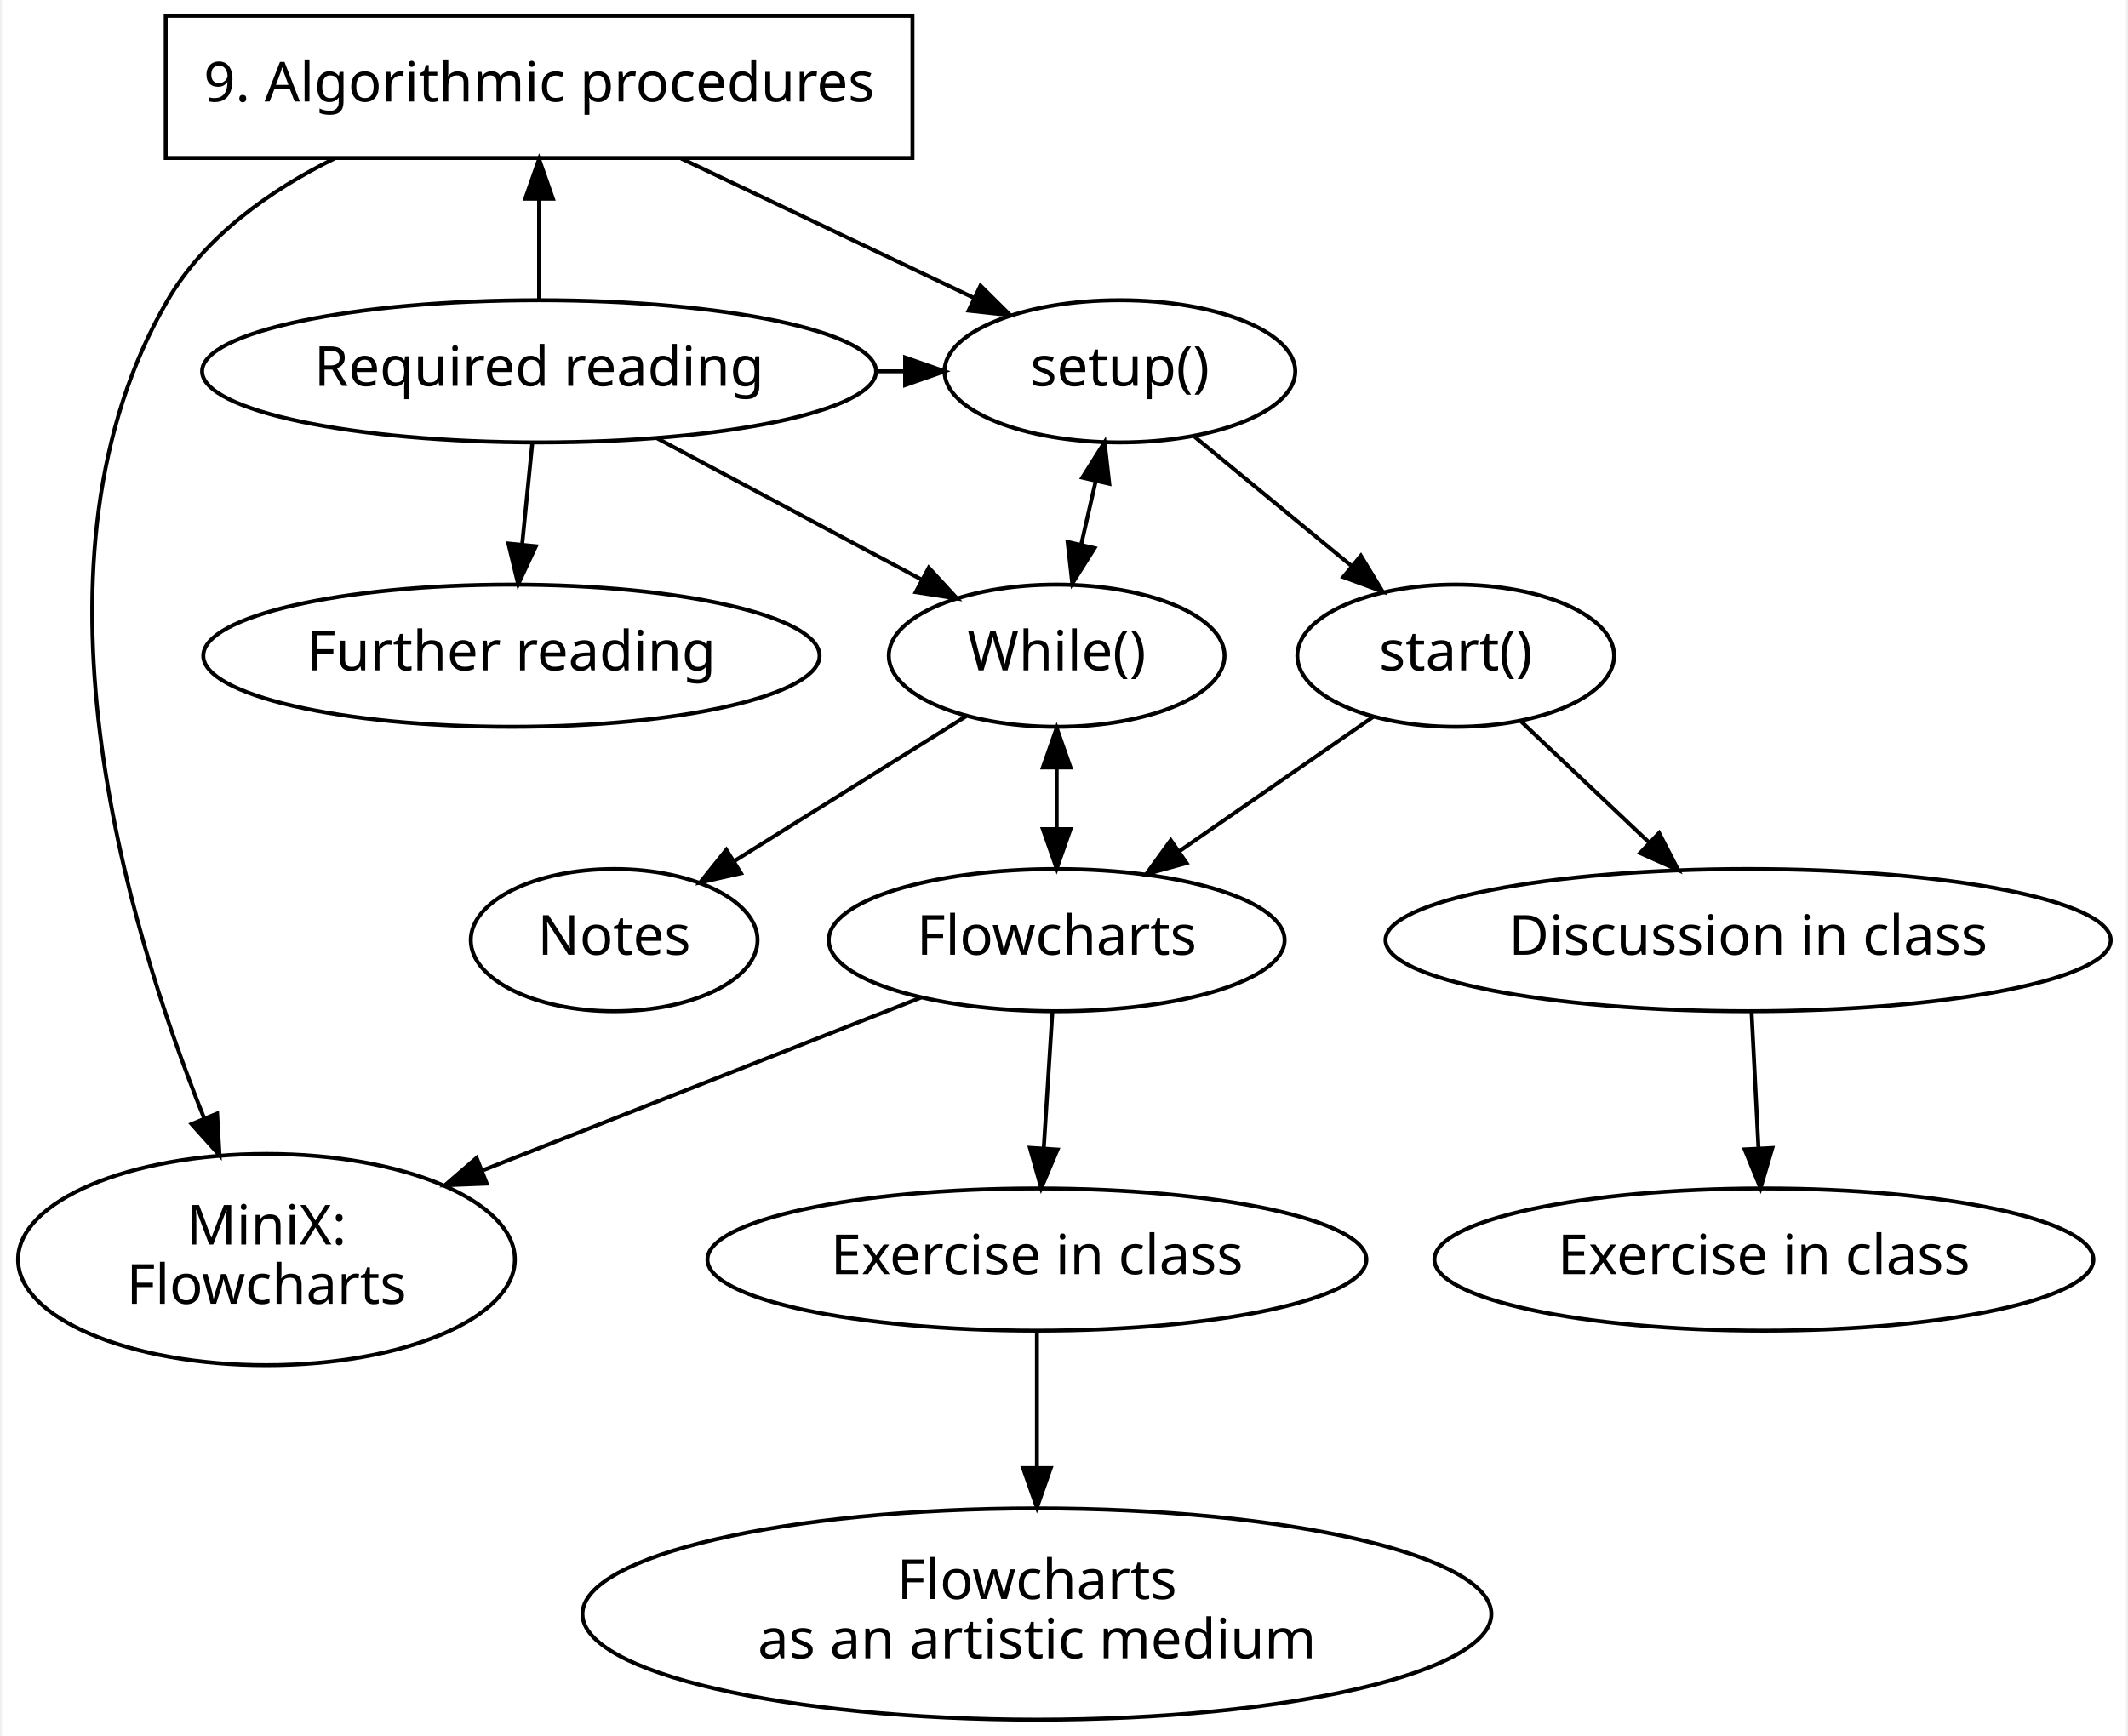
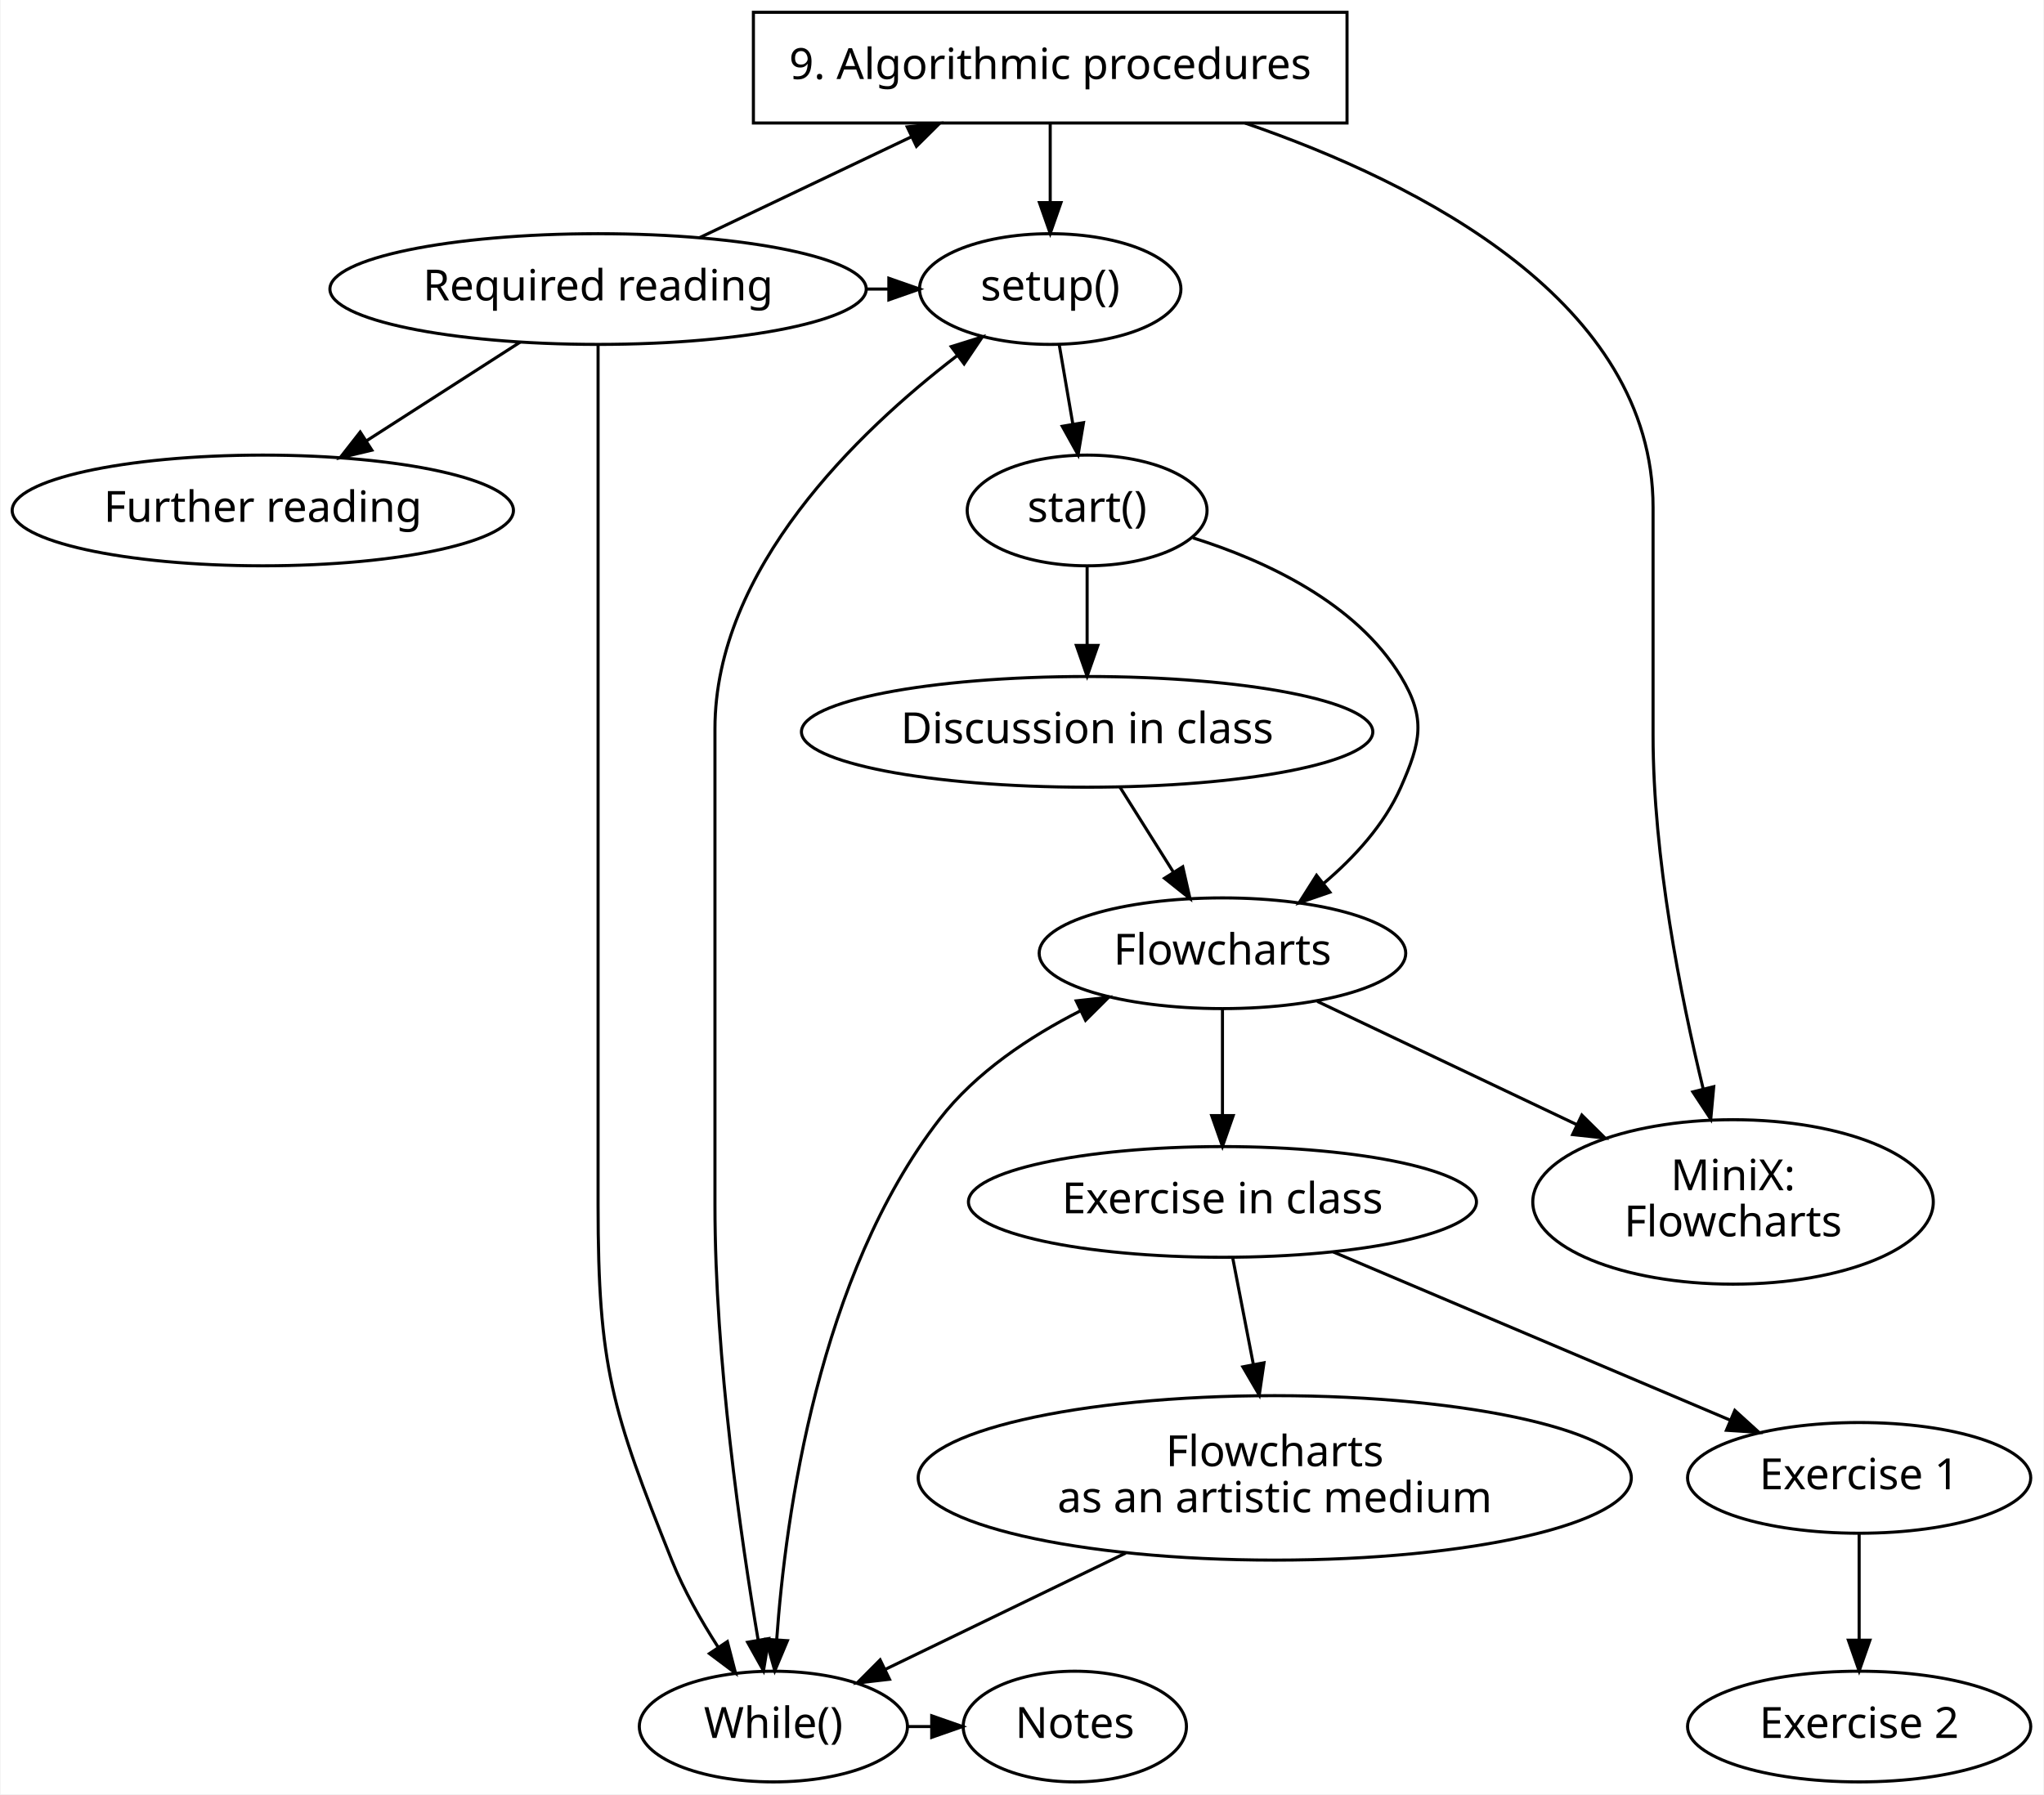
- <svg xmlns="http://www.w3.org/2000/svg" width="538pt" height="439pt" viewBox="0.00 0.00 537.57 439.48">
-   <g id="graph0" class="graph" transform="scale(1 1) rotate(0) translate(4 435.48)">
-     <polygon fill="white" stroke="transparent" points="-4,4 -4,-435.48 533.57,-435.48 533.57,4 -4,4" />
+ <svg xmlns="http://www.w3.org/2000/svg" width="664pt" height="583pt" viewBox="0.00 0.00 664.14 583.48">
+   <g id="graph0" class="graph" transform="scale(1 1) rotate(0) translate(4 579.48)">
+     <polygon fill="white" stroke="none" points="-4,4 -4,-579.48 660.138,-579.48 660.138,4 -4,4" />
    <g id="node1" class="node">
-       <polygon fill="none" stroke="black" points="226.43,-431.48 37.43,-431.48 37.43,-395.48 226.43,-395.48 226.43,-431.48" />
-       <text text-anchor="middle" x="131.93" y="-409.78" font-family="Hershey-Noailles-help-me" font-size="14.00">9. Algorithmic procedures</text>
+       <polygon fill="none" stroke="black" points="433.743,-575.48 240.743,-575.48 240.743,-539.48 433.743,-539.48 433.743,-575.48" />
+       <text text-anchor="middle" x="337.243" y="-553.78" font-family="Hershey-Noailles-help-me" font-size="14.00">9. Algorithmic procedures</text>
    </g>
    <g id="node2" class="node">
-       <ellipse fill="none" stroke="black" cx="278.93" cy="-341.48" rx="44.39" ry="18" />
-       <text text-anchor="middle" x="278.93" y="-337.78" font-family="Hershey-Noailles-help-me" font-size="14.00">setup()</text>
+       <ellipse fill="none" stroke="black" cx="337.243" cy="-485.48" rx="42.494" ry="18" />
+       <text text-anchor="middle" x="337.243" y="-481.78" font-family="Hershey-Noailles-help-me" font-size="14.00">setup()</text>
    </g>
    <g id="edge1" class="edge">
-       <path fill="none" stroke="black" d="M167.89,-395.36C190.35,-384.66 219.21,-370.92 241.87,-360.13" />
-       <polygon fill="black" stroke="black" points="243.65,-363.16 251.17,-355.7 240.64,-356.84 243.65,-363.16" />
+       <path fill="none" stroke="black" d="M337.243,-539.177C337.243,-531.463 337.243,-522.193 337.243,-513.593" />
+       <polygon fill="black" stroke="black" points="340.743,-513.585 337.243,-503.585 333.743,-513.585 340.743,-513.585" />
+     </g>
+     <g id="node11" class="node">
+       <ellipse fill="none" stroke="black" cx="559.243" cy="-188.61" rx="65.108" ry="26.741" />
+       <text text-anchor="middle" x="559.243" y="-192.41" font-family="Hershey-Noailles-help-me" font-size="14.00">MiniX: </text>
+       <text text-anchor="middle" x="559.243" y="-177.41" font-family="Hershey-Noailles-help-me" font-size="14.00">Flowcharts</text>
+     </g>
+     <g id="edge3" class="edge">
+       <path fill="none" stroke="black" d="M400.608,-539.452C457.872,-519.767 533.243,-481.186 533.243,-414.48 533.243,-414.48 533.243,-414.48 533.243,-340.48 533.243,-300.602 542.174,-255.644 549.567,-225.259" />
+       <polygon fill="black" stroke="black" points="552.966,-226.092 552,-215.542 546.176,-224.392 552.966,-226.092" />
+     </g>
+     <g id="node3" class="node">
+       <ellipse fill="none" stroke="black" cx="349.243" cy="-413.48" rx="38.993" ry="18" />
+       <text text-anchor="middle" x="349.243" y="-409.78" font-family="Hershey-Noailles-help-me" font-size="14.00">start()</text>
+     </g>
+     <g id="edge2" class="edge">
+       <path fill="none" stroke="black" d="M340.209,-467.177C341.531,-459.463 343.121,-450.193 344.595,-441.593" />
+       <polygon fill="black" stroke="black" points="348.071,-442.032 346.311,-431.585 341.171,-440.849 348.071,-442.032" />
    </g>
    <g id="node10" class="node">
-       <ellipse fill="none" stroke="black" cx="62.93" cy="-116.61" rx="62.87" ry="26.74" />
-       <text text-anchor="middle" x="62.93" y="-120.41" font-family="Hershey-Noailles-help-me" font-size="14.00">MiniX: </text>
-       <text text-anchor="middle" x="62.93" y="-105.41" font-family="Hershey-Noailles-help-me" font-size="14.00">Flowcharts</text>
+       <ellipse fill="none" stroke="black" cx="247.243" cy="-18" rx="43.592" ry="18" />
+       <text text-anchor="middle" x="247.243" y="-14.3" font-family="Hershey-Noailles-help-me" font-size="14.00">While()</text>
    </g>
-     <g id="edge3" class="edge">
-       <path fill="none" stroke="black" d="M80.28,-395.44C63.79,-387.28 47.38,-375.66 37.93,-359.48 -0.2,-294.21 27.25,-201.91 47.18,-152.33" />
-       <polygon fill="black" stroke="black" points="50.45,-153.58 51.05,-143.01 43.99,-150.9 50.45,-153.58" />
+     <g id="edge14" class="edge">
+       <path fill="none" stroke="black" d="M306.921,-463.776C274.667,-439.034 228.243,-394.403 228.243,-342.48 228.243,-342.48 228.243,-342.48 228.243,-187.61 228.243,-137.372 236.675,-79.24 242.305,-46.028" />
+       <polygon fill="black" stroke="black" points="305.072,-466.763 315.185,-469.923 309.251,-461.146 305.072,-466.763" />
+       <polygon fill="black" stroke="black" points="245.755,-46.613 244.02,-36.162 238.859,-45.414 245.755,-46.613" />
    </g>
-     <g id="node3" class="node">
-       <ellipse fill="none" stroke="black" cx="363.93" cy="-269.48" rx="40.09" ry="18" />
-       <text text-anchor="middle" x="363.93" y="-265.78" font-family="Hershey-Noailles-help-me" font-size="14.00">start()</text>
+     <g id="node4" class="node">
+       <ellipse fill="none" stroke="black" cx="349.243" cy="-341.48" rx="92.883" ry="18" />
+       <text text-anchor="middle" x="349.243" y="-337.78" font-family="Hershey-Noailles-help-me" font-size="14.00">Discussion in class</text>
    </g>
-     <g id="edge2" class="edge">
-       <path fill="none" stroke="black" d="M297.8,-324.94C309.43,-315.36 324.53,-302.93 337.37,-292.36" />
-       <polygon fill="black" stroke="black" points="339.92,-294.79 345.41,-285.73 335.47,-289.39 339.92,-294.79" />
+     <g id="edge4" class="edge">
+       <path fill="none" stroke="black" d="M349.243,-395.177C349.243,-387.463 349.243,-378.193 349.243,-369.593" />
+       <polygon fill="black" stroke="black" points="352.743,-369.585 349.243,-359.585 345.743,-369.585 352.743,-369.585" />
+     </g>
+     <g id="node6" class="node">
+       <ellipse fill="none" stroke="black" cx="393.243" cy="-269.48" rx="59.59" ry="18" />
+       <text text-anchor="middle" x="393.243" y="-265.78" font-family="Hershey-Noailles-help-me" font-size="14.00">Flowcharts</text>
+     </g>
+     <g id="edge6" class="edge">
+       <path fill="none" stroke="black" d="M383.657,-404.563C407.177,-397.166 436.636,-383.53 451.243,-359.48 459.548,-345.805 457.697,-338.121 451.243,-323.48 445.859,-311.268 436.118,-300.649 426.137,-292.189" />
+       <polygon fill="black" stroke="black" points="428.174,-289.337 418.16,-285.878 423.831,-294.827 428.174,-289.337" />
+     </g>
+     <g id="edge5" class="edge">
+       <path fill="none" stroke="black" d="M359.894,-323.535C365.082,-315.281 371.43,-305.182 377.19,-296.018" />
+       <polygon fill="black" stroke="black" points="380.331,-297.598 382.69,-287.269 374.405,-293.873 380.331,-297.598" />
+     </g>
+     <g id="node5" class="node">
+       <ellipse fill="none" stroke="black" cx="393.243" cy="-188.61" rx="82.585" ry="18" />
+       <text text-anchor="middle" x="393.243" y="-184.91" font-family="Hershey-Noailles-help-me" font-size="14.00">Exercise in class</text>
+     </g>
+     <g id="node7" class="node">
+       <ellipse fill="none" stroke="black" cx="600.243" cy="-98.87" rx="55.79" ry="18" />
+       <text text-anchor="middle" x="600.243" y="-95.17" font-family="Hershey-Noailles-help-me" font-size="14.00">Exercise 1</text>
+     </g>
+     <g id="edge8" class="edge">
+       <path fill="none" stroke="black" d="M429.299,-172.327C465.286,-157.074 520.539,-133.654 558.428,-117.594" />
+       <polygon fill="black" stroke="black" points="559.823,-120.804 567.664,-113.679 557.091,-114.359 559.823,-120.804" />
    </g>
    <g id="node9" class="node">
-       <ellipse fill="none" stroke="black" cx="262.93" cy="-269.48" rx="42.49" ry="18" />
-       <text text-anchor="middle" x="262.93" y="-265.78" font-family="Hershey-Noailles-help-me" font-size="14.00">While()</text>
+       <ellipse fill="none" stroke="black" cx="410.243" cy="-98.87" rx="115.931" ry="26.741" />
+       <text text-anchor="middle" x="410.243" y="-102.67" font-family="Hershey-Noailles-help-me" font-size="14.00">Flowcharts</text>
+       <text text-anchor="middle" x="410.243" y="-87.67" font-family="Hershey-Noailles-help-me" font-size="14.00">as an artistic medium</text>
+     </g>
+     <g id="edge10" class="edge">
+       <path fill="none" stroke="black" d="M396.601,-170.276C398.502,-160.464 400.953,-147.817 403.251,-135.954" />
+       <polygon fill="black" stroke="black" points="406.748,-136.305 405.214,-125.822 399.876,-134.974 406.748,-136.305" />
+     </g>
+     <g id="edge7" class="edge">
+       <path fill="none" stroke="black" d="M393.243,-251.367C393.243,-241.341 393.243,-228.446 393.243,-217.035" />
+       <polygon fill="black" stroke="black" points="396.743,-216.69 393.243,-206.69 389.743,-216.69 396.743,-216.69" />
+     </g>
+     <g id="edge18" class="edge">
+       <path fill="none" stroke="black" d="M424.077,-253.83C447.748,-242.584 480.939,-226.814 508.506,-213.716" />
+       <polygon fill="black" stroke="black" points="510.087,-216.84 517.618,-209.387 507.083,-210.517 510.087,-216.84" />
+     </g>
+     <g id="node8" class="node">
+       <ellipse fill="none" stroke="black" cx="600.243" cy="-18" rx="55.79" ry="18" />
+       <text text-anchor="middle" x="600.243" y="-14.3" font-family="Hershey-Noailles-help-me" font-size="14.00">Exercise 2</text>
+     </g>
+     <g id="edge9" class="edge">
+       <path fill="none" stroke="black" d="M600.243,-80.756C600.243,-70.731 600.243,-57.836 600.243,-46.425" />
+       <polygon fill="black" stroke="black" points="603.743,-46.08 600.243,-36.08 596.743,-46.08 603.743,-46.08" />
    </g>
    <g id="edge11" class="edge">
-       <path fill="none" stroke="black" d="M272.83,-313.77C271.61,-308.45 270.34,-302.87 269.12,-297.54" />
-       <polygon fill="black" stroke="black" points="269.42,-314.57 275.06,-323.54 276.24,-313.01 269.42,-314.57" />
-       <polygon fill="black" stroke="black" points="272.52,-296.72 266.88,-287.76 265.7,-298.28 272.52,-296.72" />
+       <path fill="none" stroke="black" d="M361.779,-74.42C336.705,-62.288 306.609,-47.725 283.561,-36.573" />
+       <polygon fill="black" stroke="black" points="284.994,-33.378 274.468,-32.173 281.945,-39.679 284.994,-33.378" />
    </g>
-     <g id="node4" class="node">
-       <ellipse fill="none" stroke="black" cx="437.93" cy="-197.48" rx="91.78" ry="18" />
-       <text text-anchor="middle" x="437.93" y="-193.78" font-family="Hershey-Noailles-help-me" font-size="14.00">Discussion in class</text>
+     <g id="edge13" class="edge">
+       <path fill="none" stroke="black" d="M248.31,-46.156C251.21,-86.933 261.913,-164.613 301.243,-215.48 313.039,-230.737 330.56,-242.376 347.156,-250.805" />
+       <polygon fill="black" stroke="black" points="251.802,-45.923 247.705,-36.153 244.815,-46.346 251.802,-45.923" />
+       <polygon fill="black" stroke="black" points="345.708,-253.993 356.239,-255.161 348.735,-247.681 345.708,-253.993" />
    </g>
-     <g id="edge4" class="edge">
-       <path fill="none" stroke="black" d="M380.36,-252.94C389.88,-243.93 402.07,-232.4 412.79,-222.27" />
-       <polygon fill="black" stroke="black" points="415.4,-224.61 420.26,-215.19 410.59,-219.52 415.4,-224.61" />
+     <g id="node14" class="node">
+       <ellipse fill="none" stroke="black" cx="345.243" cy="-18" rx="36.294" ry="18" />
+       <text text-anchor="middle" x="345.243" y="-14.3" font-family="Hershey-Noailles-help-me" font-size="14.00">Notes</text>
    </g>
-     <g id="node6" class="node">
-       <ellipse fill="none" stroke="black" cx="262.93" cy="-197.48" rx="57.69" ry="18" />
-       <text text-anchor="middle" x="262.93" y="-193.78" font-family="Hershey-Noailles-help-me" font-size="14.00">Flowcharts</text>
+     <g id="edge12" class="edge">
+       <path fill="none" stroke="black" d="M290.883,-18C293.485,-18 296.086,-18 298.687,-18" />
+       <polygon fill="black" stroke="black" points="298.72,-21.5 308.72,-18 298.72,-14.5 298.72,-21.5" />
    </g>
-     <g id="edge6" class="edge">
-       <path fill="none" stroke="black" d="M343.01,-253.98C328.87,-244.18 309.95,-231.07 294.06,-220.05" />
-       <polygon fill="black" stroke="black" points="295.8,-217 285.59,-214.18 291.81,-222.76 295.8,-217" />
-     </g>
-     <g id="node5" class="node">
-       <ellipse fill="none" stroke="black" cx="441.93" cy="-116.61" rx="83.39" ry="18" />
-       <text text-anchor="middle" x="441.93" y="-112.91" font-family="Hershey-Noailles-help-me" font-size="14.00">Exercise in class</text>
-     </g>
-     <g id="edge5" class="edge">
-       <path fill="none" stroke="black" d="M438.8,-179.37C439.31,-169.24 439.98,-156.18 440.56,-144.68" />
-       <polygon fill="black" stroke="black" points="444.06,-144.85 441.07,-134.69 437.06,-144.5 444.06,-144.85" />
-     </g>
-     <g id="node7" class="node">
-       <ellipse fill="none" stroke="black" cx="257.93" cy="-116.61" rx="83.39" ry="18" />
-       <text text-anchor="middle" x="257.93" y="-112.91" font-family="Hershey-Noailles-help-me" font-size="14.00">Exercise in class</text>
-     </g>
-     <g id="edge7" class="edge">
-       <path fill="none" stroke="black" d="M261.85,-179.37C261.21,-169.24 260.38,-156.18 259.65,-144.68" />
-       <polygon fill="black" stroke="black" points="263.14,-144.45 259.02,-134.69 256.16,-144.89 263.14,-144.45" />
+     <g id="node12" class="node">
+       <ellipse fill="none" stroke="black" cx="190.243" cy="-485.48" rx="87.185" ry="18" />
+       <text text-anchor="middle" x="190.243" y="-481.78" font-family="Hershey-Noailles-help-me" font-size="14.00">Required reading</text>
    </g>
    <g id="edge15" class="edge">
-       <path fill="none" stroke="black" d="M228.55,-182.92C198.13,-170.93 153.2,-153.21 117.81,-139.25" />
-       <polygon fill="black" stroke="black" points="118.69,-135.84 108.1,-135.42 116.12,-142.35 118.69,-135.84" />
+       <path fill="none" stroke="black" d="M223.318,-502.23C243.607,-511.892 269.86,-524.393 292.05,-534.96" />
+       <polygon fill="black" stroke="black" points="290.749,-538.217 301.283,-539.356 293.759,-531.897 290.749,-538.217" />
    </g>
-     <g id="node8" class="node">
-       <ellipse fill="none" stroke="black" cx="257.93" cy="-26.87" rx="115.02" ry="26.74" />
-       <text text-anchor="middle" x="257.93" y="-30.67" font-family="Hershey-Noailles-help-me" font-size="14.00">Flowcharts</text>
-       <text text-anchor="middle" x="257.93" y="-15.67" font-family="Hershey-Noailles-help-me" font-size="14.00">as an artistic medium</text>
+     <g id="edge16" class="edge">
+       <path fill="none" stroke="black" d="M277.524,-485.48C279.862,-485.48 282.199,-485.48 284.537,-485.48" />
+       <polygon fill="black" stroke="black" points="284.787,-488.98 294.786,-485.48 284.786,-481.98 284.787,-488.98" />
    </g>
-     <g id="edge8" class="edge">
-       <path fill="none" stroke="black" d="M257.93,-98.28C257.93,-88.46 257.93,-75.82 257.93,-63.95" />
-       <polygon fill="black" stroke="black" points="261.43,-63.82 257.93,-53.82 254.43,-63.82 261.43,-63.82" />
-     </g>
-     <g id="edge10" class="edge">
-       <path fill="none" stroke="black" d="M262.93,-241.15C262.93,-236.17 262.93,-230.97 262.93,-225.99" />
-       <polygon fill="black" stroke="black" points="259.43,-241.18 262.93,-251.18 266.43,-241.18 259.43,-241.18" />
-       <polygon fill="black" stroke="black" points="266.43,-225.58 262.93,-215.58 259.43,-225.58 266.43,-225.58" />
+     <g id="edge17" class="edge">
+       <path fill="none" stroke="black" d="M190.243,-467.431C190.243,-440.772 190.243,-387.595 190.243,-342.48 190.243,-342.48 190.243,-342.48 190.243,-187.61 190.243,-135.132 194.739,-120.719 214.243,-72 218.13,-62.291 223.774,-52.372 229.299,-43.78" />
+       <polygon fill="black" stroke="black" points="232.275,-45.627 234.935,-35.372 226.46,-41.73 232.275,-45.627" />
    </g>
    <g id="node13" class="node">
-       <ellipse fill="none" stroke="black" cx="150.93" cy="-197.48" rx="36.29" ry="18" />
-       <text text-anchor="middle" x="150.93" y="-193.78" font-family="Hershey-Noailles-help-me" font-size="14.00">Notes</text>
+       <ellipse fill="none" stroke="black" cx="81.243" cy="-413.48" rx="81.486" ry="18" />
+       <text text-anchor="middle" x="81.243" y="-409.78" font-family="Hershey-Noailles-help-me" font-size="14.00">Further reading</text>
    </g>
-     <g id="edge9" class="edge">
-       <path fill="none" stroke="black" d="M240,-254.15C223.06,-243.56 199.83,-229.04 181.34,-217.49" />
-       <polygon fill="black" stroke="black" points="183.03,-214.41 172.7,-212.08 179.32,-220.35 183.03,-214.41" />
-     </g>
-     <g id="node11" class="node">
-       <ellipse fill="none" stroke="black" cx="131.93" cy="-341.48" rx="85.29" ry="18" />
-       <text text-anchor="middle" x="131.93" y="-337.78" font-family="Hershey-Noailles-help-me" font-size="14.00">Required reading</text>
-     </g>
-     <g id="edge12" class="edge">
-       <path fill="none" stroke="black" d="M131.93,-359.58C131.93,-367.27 131.93,-376.53 131.93,-385.15" />
-       <polygon fill="black" stroke="black" points="128.43,-385.18 131.93,-395.18 135.43,-385.18 128.43,-385.18" />
-     </g>
-     <g id="edge13" class="edge">
-       <path fill="none" stroke="black" d="M217.2,-341.48C219.65,-341.48 222.09,-341.48 224.53,-341.48" />
-       <polygon fill="black" stroke="black" points="224.57,-344.98 234.57,-341.48 224.57,-337.98 224.57,-344.98" />
-     </g>
-     <g id="edge14" class="edge">
-       <path fill="none" stroke="black" d="M161.66,-324.6C181.65,-313.91 208.05,-299.81 228.89,-288.67" />
-       <polygon fill="black" stroke="black" points="230.56,-291.75 237.73,-283.95 227.26,-285.57 230.56,-291.75" />
-     </g>
-     <g id="node12" class="node">
-       <ellipse fill="none" stroke="black" cx="124.93" cy="-269.48" rx="77.99" ry="18" />
-       <text text-anchor="middle" x="124.93" y="-265.78" font-family="Hershey-Noailles-help-me" font-size="14.00">Further reading</text>
-     </g>
-     <g id="edge16" class="edge">
-       <path fill="none" stroke="black" d="M130.2,-323.18C129.43,-315.46 128.5,-306.19 127.64,-297.59" />
-       <polygon fill="black" stroke="black" points="131.12,-297.19 126.64,-287.58 124.16,-297.88 131.12,-297.19" />
+     <g id="edge19" class="edge">
+       <path fill="none" stroke="black" d="M164.962,-468.245C150.104,-458.703 131.133,-446.52 115.008,-436.164" />
+       <polygon fill="black" stroke="black" points="116.692,-433.086 106.386,-430.628 112.909,-438.976 116.692,-433.086" />
    </g>
  </g>
</svg>
